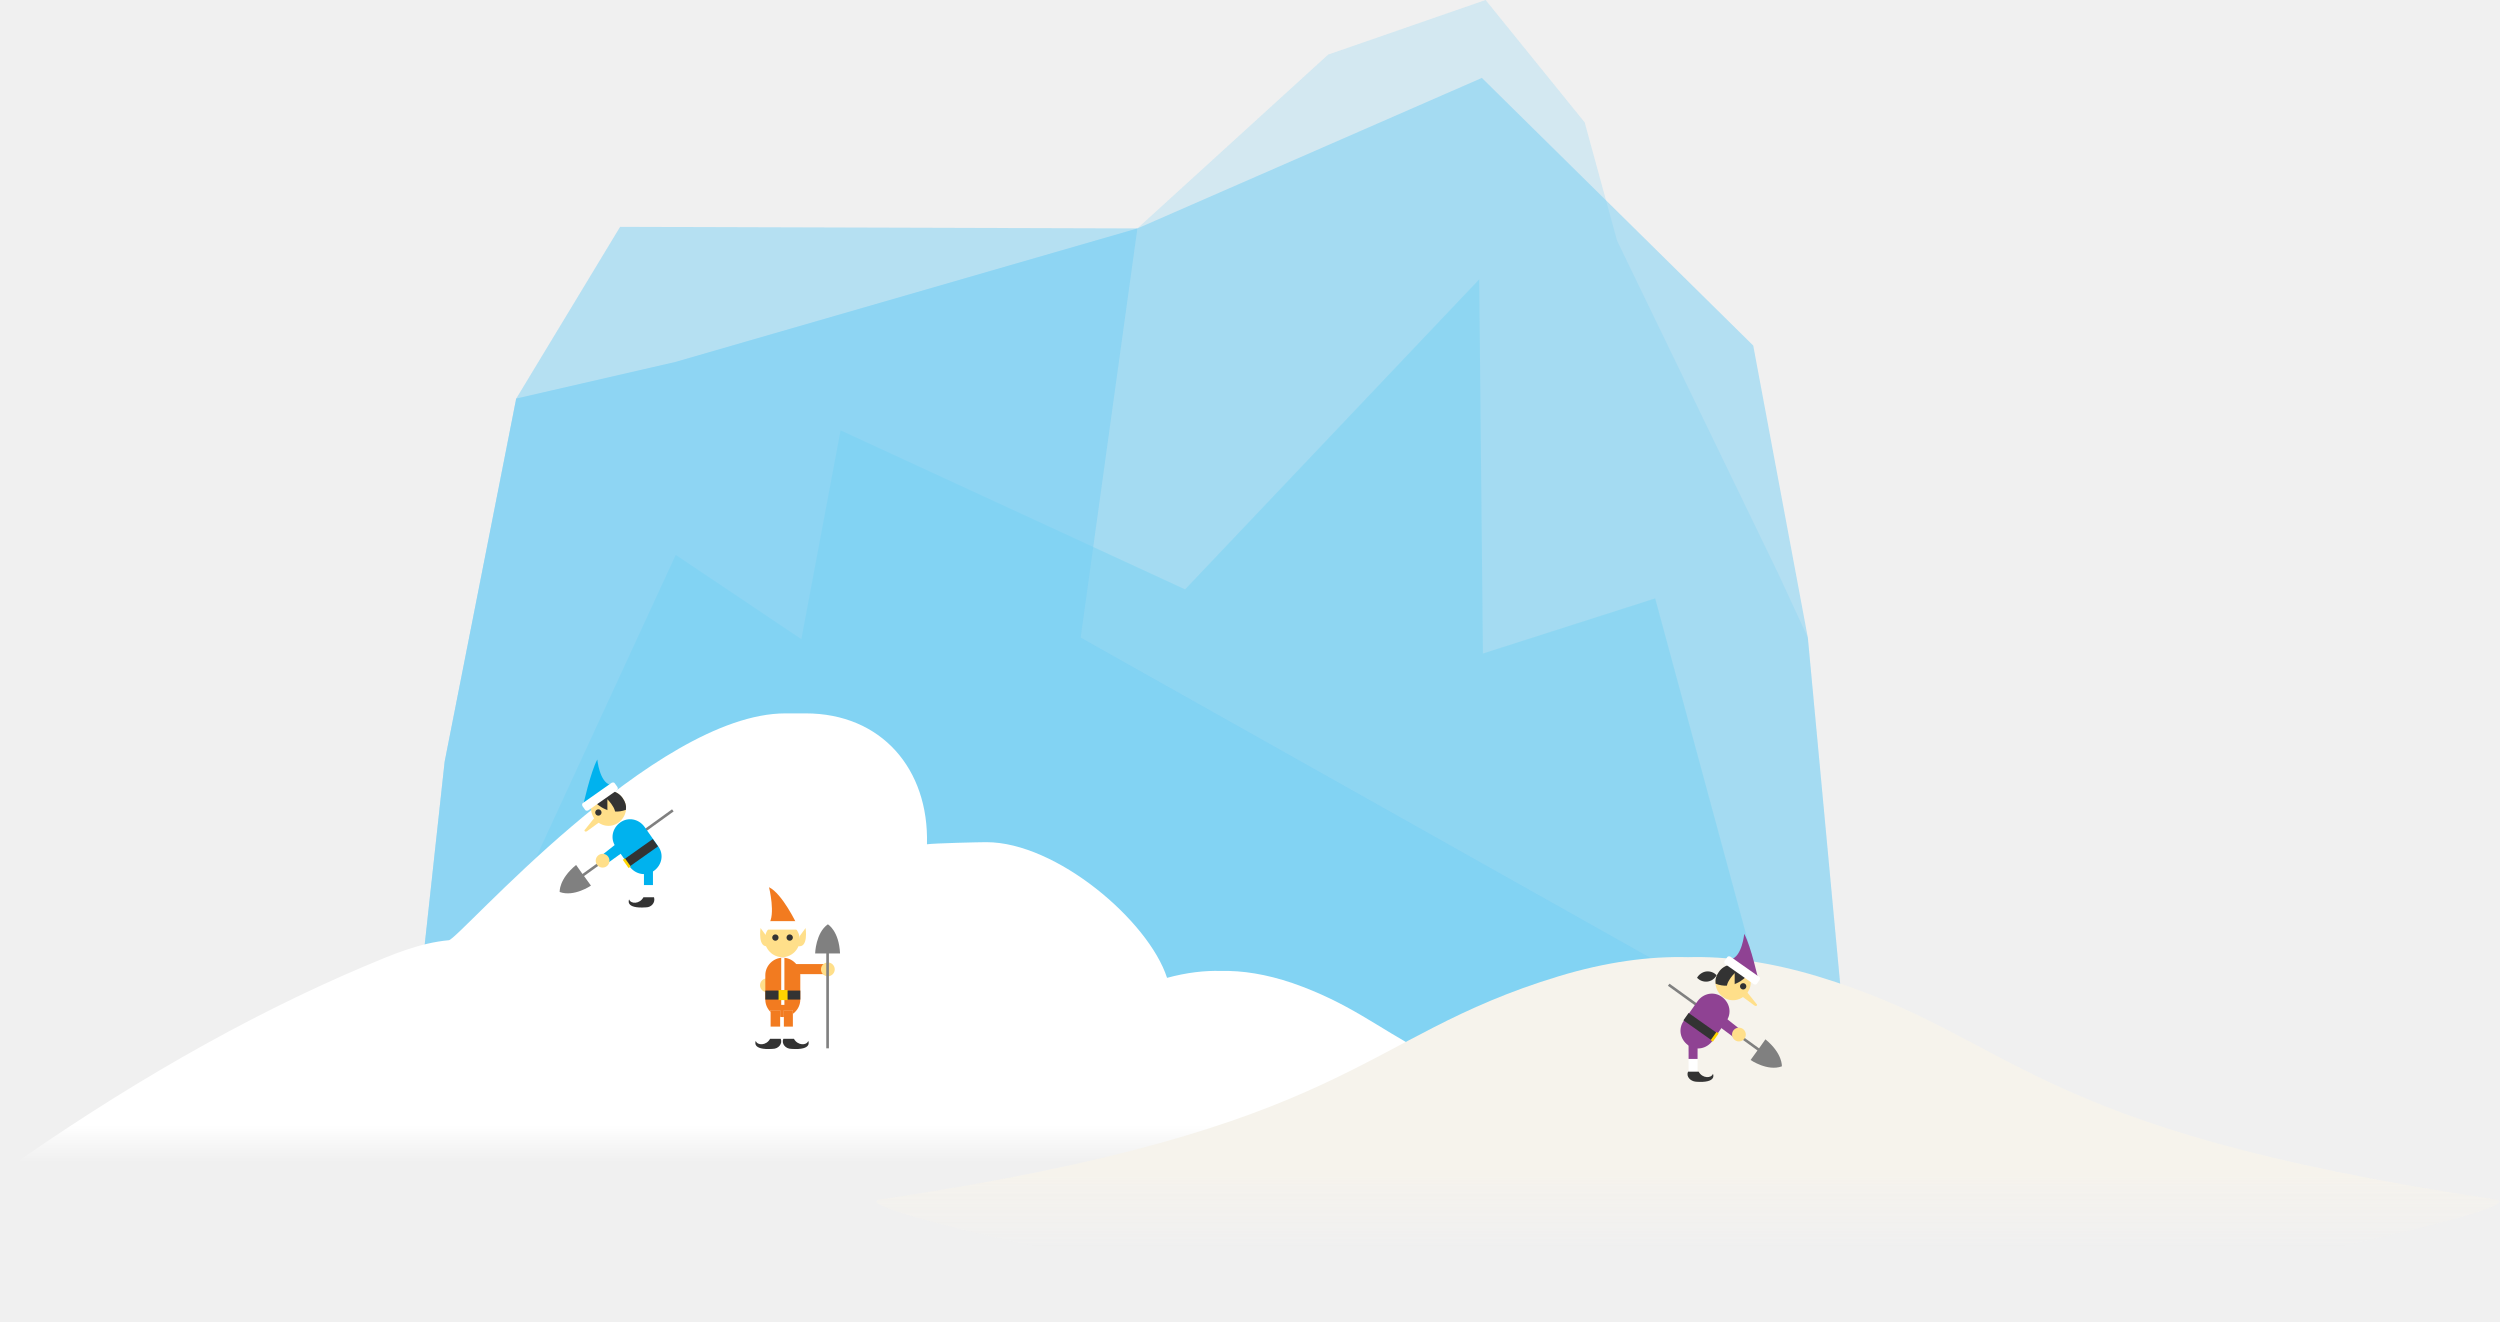
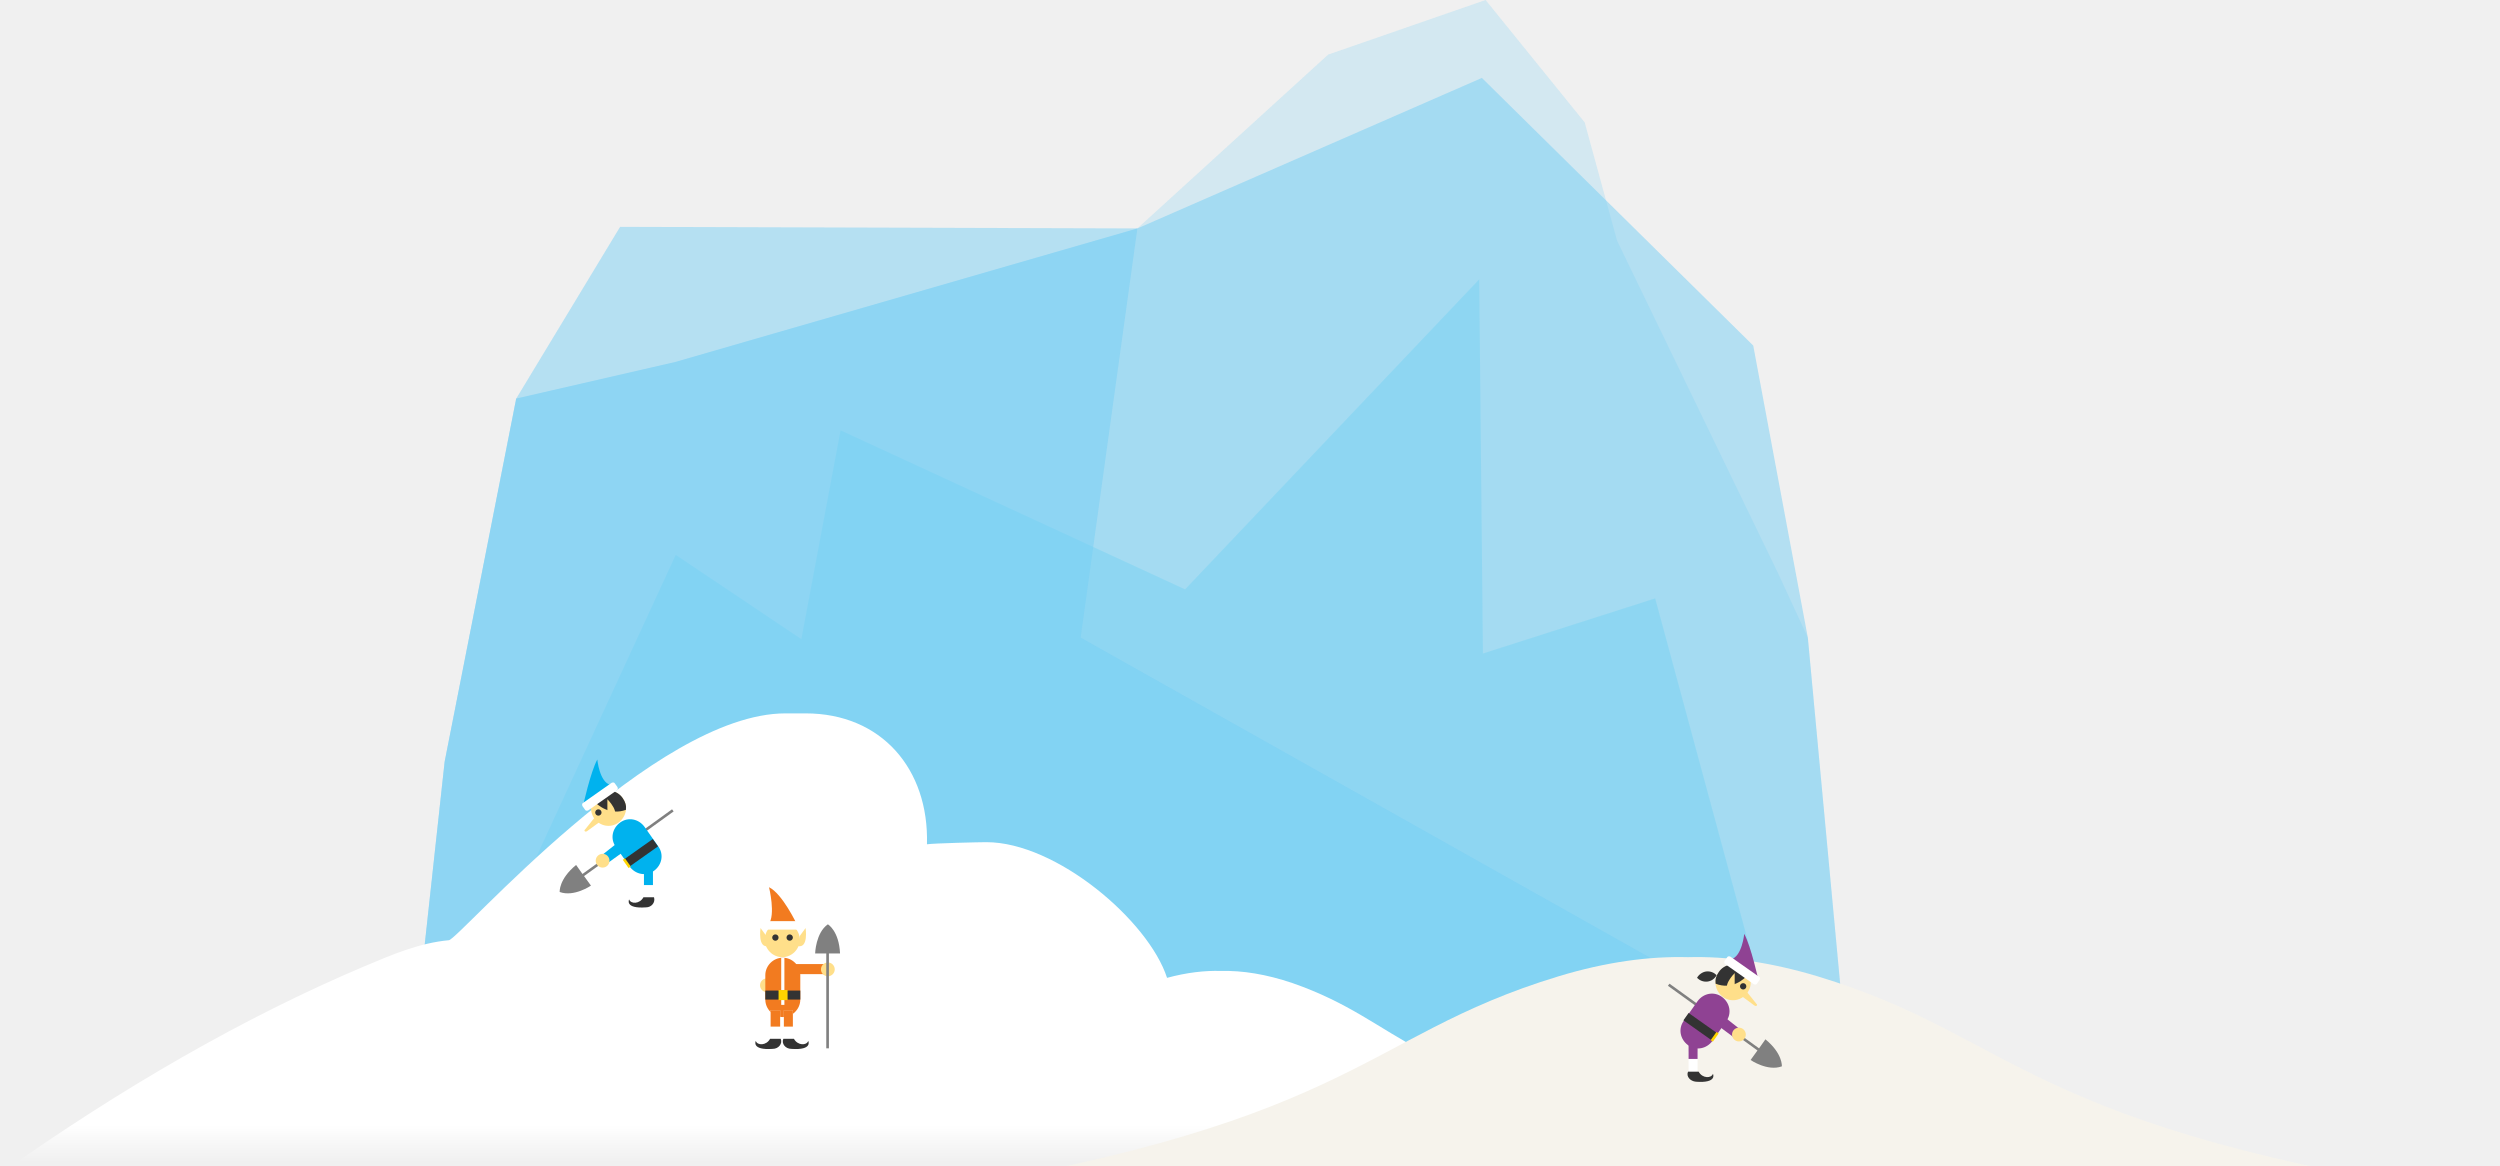
- <svg xmlns="http://www.w3.org/2000/svg" id="slice" width="471.7" height="249.4" viewBox="0 0 471.7 249.4">
+ <svg xmlns="http://www.w3.org/2000/svg" id="slice" width="471.7" height="220" viewBox="0 0 471.7 220">
  <style>.st0{opacity:.11;fill:#231f20}.st1{fill:#94917f}.st2{fill:#baafa2}.st3{fill:#785768}.st4{fill:#aaa89a}.st5{opacity:.1}.st6{fill:#8ce1f9}.st7{fill:#ceccbf}.st8{fill:#8d667a}.st9{fill:#918c84}.st10{fill:#c2beb6}.st11{fill:#f0e1d1}.st12{fill:#b6b4a8}.st13{fill:#94938a}.st14{fill:#7d7c71}.st15{fill:#633b4f}.st16{fill:#85837d}.st17{fill:#8a7665}.st18{fill:#6a695c}.st19{fill:#b9b7a4}.st20{fill:#2f9f42}.st21{opacity:.13}.st22{opacity:.2;fill:#231f20}.st23{fill:#d53e2e}.st24{fill:#003673}.st25{fill:#f09a1a}.st26{fill:#fdbf0f}.st27{fill:#736357}.st28{fill:#d84637}.st29{fill:#00a9e9}.st30{fill:#ffde00}.st31{fill:#48b780}.st32{fill:#7c6959}.st33{fill:#d3ae6e}.st34{fill:#fff}.st35{fill:#ffe95a}.st36{fill:#ffc300}.st37{fill:#f27b20}.st38{fill:#ee3837}.st39{fill:#4c8bfb}.st40{fill:#b757c5}.st41{fill:#ffdf8a}.st42{fill:#333}.st43{fill:#6a57ab}.st44{fill:#5d377a}.st45{fill:#393939}.st46{fill:#fde08b}.st47{fill:#dc3126}.st48{fill:#fdd500}.st49{fill:#515c5d}.st50{fill:#7d8586}.st51{fill:#afd136}.st52{fill:url(#SVGID_1_)}.st53{fill:url(#SVGID_2_)}.st54{fill:#e8d184}.st55{fill:#ca7836}.st56{fill:#54d184}.st57{opacity:.48}.st58{opacity:.5;fill:#75cef4}.st59,.st60{opacity:.5;fill:#00bff0}.st60{fill:#e6f6fd}.st61{opacity:.48;fill:#75cef4}.st62{fill:url(#SVGID_3_)}.st63{fill:gray}.st64{fill:#8f4293}.st65{fill:#ffd400}.st66{fill:url(#SVGID_4_)}.st67{fill:#28ae4b}.st68{fill:#e64436}.st69{fill:url(#SVGID_5_)}.st70{fill:url(#XMLID_158_)}.st71{opacity:.17;fill:#fff}.st72{fill:url(#SVGID_6_)}.st73{fill:url(#SVGID_7_)}.st74{fill:#00b2ee}.st75{fill:#b89860}.st76{fill:#b0b0b0}.st77{fill:#864537}.st78{fill:#fbcf99}.st79{fill:#fbcd48}.st80{fill:#fd0}.st81{fill:#d2392c}.st82{fill:url(#SVGID_8_)}.st83{fill:url(#SVGID_9_)}.st84{fill:url(#SVGID_10_)}.st85{fill:url(#SVGID_11_)}.st86{fill:url(#XMLID_160_)}.st87{fill:#afd77d}.st88{opacity:.1;fill:#231f20}.st89{fill:#7cb342}.st90{fill:#f9ce1d}.st91{fill:#ffe36c}.st92{fill:#5e35b1}.st93{fill:#9575cd}.st94{fill:#29b6f6}.st95{fill:#4ad0ff}.st96{fill:#9dce2e}.st97{fill:#e53935}.st98{fill:#f94b4b}.st99{fill:#fb8c00}.st100{fill:#fc9f42}.st101{fill:#9dca3b}.st102{fill:#66a622}.st103{fill:#ffb300}.st104{fill:#f57c00}.st105{fill:#a1cacf}.st106{fill:#dff3f5}.st107{fill:#bad7db}.st108{fill:#c3dfe3}.st109{fill:#bcdee3}.st110{opacity:.5}.st111{opacity:.8}.st112{fill:url(#XMLID_161_)}.st113{fill:url(#SVGID_12_)}.st114{fill:#f6f3ec}.st115{fill:#d7d7d7}.st116{fill:#959d9e}.st117{fill:#b3b3b3}.st118{fill:#e0e0e0}.st119{fill:#4d4d4d}.st120{fill:#595959}.st121{fill:#ffeb5e}.st122{fill:#6d7576}.st123{fill:#c9e09d}.st124{fill:#8f8f8f}.st125{fill:#5c6566}.st126{fill:#a19e97}.st127{fill:#61c6ec}.st128{fill:#77bf82}.st129{fill:#f3ff73}.st130{fill:url(#XMLID_163_)}.st131{fill:url(#SVGID_13_)}.st132{fill:url(#SVGID_14_)}.st133{fill:url(#XMLID_165_)}.st134{fill:#555047}.st135{fill:#896339}.st136{fill:#736f68}.st137{fill:#949494}.st138{fill:#83dee8}.st139{fill:#85827d}.st140{opacity:.2}.st141{fill:#404040}.st142{fill:silver}.st143{fill:#eee}.st144{fill:#44c2c2}.st144,.st145,.st146,.st147{clip-path:url(#SVGID_16_)}.st145{fill:#a3d89f}.st146{fill:#c83a74}.st147{fill:#ffa376}.st148{opacity:.24}.st149{fill:none;stroke:#85827d;stroke-width:.9;stroke-miterlimit:10}.st150{opacity:.83}.st151{fill:#888480}.st152{fill:#7099ba}.st153{fill:#b0e1e8}.st154{opacity:.22;fill:#fff}.st155{fill:url(#XMLID_172_)}.st156{fill:url(#SVGID_17_)}.st157{fill:url(#SVGID_18_)}.st158{fill:url(#XMLID_174_)}.st159{fill:#9db9bd}.st160{fill:#d1e3e6}.st161{fill:#b6d6db}.st162{fill:#9ccfd9}.st163{fill:#b4d3d9}.st164{fill:#97babf}.st165{fill:#c1dff5}.st166{fill:#c5e7eb}.st167{fill:#8ab8d4}.st168{fill:#e6e6e6}.st169{fill:#716e69}.st170{fill:#71bdde}.st171{fill:#659bc7}.st172{fill:#70afd4}.st173{fill:none}.st174{fill:#97cee6}.st175,.st176{opacity:8e-2;fill:#0f0f0f}.st176{opacity:.1}.st177{fill:#385fe4}.st178{fill:#ccc}.st179{fill:#2986e4}.st180{opacity:.21}.st181{clip-path:url(#SVGID_20_)}.st182{filter:url(#Adobe_OpacityMaskFilter)}.st183{mask:url(#SVGID_21_);fill:#33659a}.st184{filter:url(#Adobe_OpacityMaskFilter_1_)}.st185{mask:url(#SVGID_22_);fill:#385fe4}.st186{filter:url(#Adobe_OpacityMaskFilter_2_)}.st187{opacity:.17;mask:url(#SVGID_23_)}.st188{clip-path:url(#SVGID_25_)}.st189{opacity:.77}.st190{fill:#e8c97b}.st191{fill:#2d56e2}.st192{opacity:.11}.st193{fill:#0bbf68}.st194{fill:#98bee4}.st195{fill:#3f5656}.st196{fill:#d7c17d}.st197{opacity:.2;fill:#fff}.st198{fill:url(#SVGID_26_)}.st199{fill:url(#XMLID_228_)}.st200{fill:url(#SVGID_27_)}.st201{fill:url(#XMLID_231_)}.st202{fill:#9c9c9c}.st203{fill:#808082}.st204{fill:#9ed5ec}.st205{fill:#cacaca}.st206{fill:#e3e3e3}.st207{fill:#979797}.st208{fill:#9e9e9e}.st209{opacity:.58;fill:#c7ffff}.st210{opacity:.25}.st211{fill:#a52e22}.st212{fill:#e63636}.st213{fill:url(#XMLID_261_)}.st214{fill:url(#XMLID_278_)}.st215{fill:#f3831f}.st216{fill:#1fa2f3}.st217{fill:#914295}.st218{fill:#faac18}.st219{opacity:.1;fill:#333}.st220{fill:#836948}.st221{fill:#df543f}.st222{fill:#00813f}.st223{fill:#b9c9d2}.st224{fill:#28b04b}.st225{fill:#fff100}.st226{fill:#969696}.st227{fill:#0158bb}.st228{fill:#1565c0}.st229{fill:#3dd1f9}.st230{fill:#f5a816}.st231{fill:#c62828}.st232{fill:#bdbdbd}.st233{fill:#a5a5a5}.st234{fill:#424242}.st235{fill:#e6e7e8}.st236{fill:#fff}.st236,.st237,.st238{clip-path:url(#SVGID_31_)}.st237{fill:#e91c24}.st238{fill:#1976d2}.st239{fill:#4d8acf}.st240{fill:none;stroke:#fff;stroke-width:.659;stroke-miterlimit:10}.st241{fill:#00adee}.st242{clip-path:url(#SVGID_33_);fill:#fff}.st243{fill:#dbdbdb}.st244{fill:#9ad3d3}.st245{fill:url(#SVGID_34_)}.st246{fill:url(#SVGID_35_)}.st247{fill:url(#SVGID_36_)}.st248{fill:url(#SVGID_37_)}.st249{fill:url(#SVGID_38_)}.st250{fill:url(#SVGID_39_)}.st251{fill:url(#SVGID_40_)}.st252{fill:url(#SVGID_41_)}.st253{fill:#f7ce97}.st254{fill:#4c4c4c}.st255{fill:#e9e9e9}.st256{fill:#eb9b95}.st257{fill:#656565}.st258{fill:#5e5a48}.st259{fill:url(#SVGID_42_)}.st260{fill:url(#SVGID_43_)}.st261{fill:#999}.st262{opacity:.36}.st263{fill:#00a64c}.st264{fill:#d4d4d4}.st264,.st265,.st266,.st267{fill-rule:evenodd;clip-rule:evenodd}.st265{fill:#fff}.st266{fill:#008141}.st267{fill:#00a64c}.st268{fill:#28b265}.st269{opacity:.4;fill:#ffe000}.st270{fill:#c8cbcc}.st271{fill:#b8b8b8}.st272{fill:#949496}.st273{fill:#c8ead4}.st274{fill:#7d8485}.st275{fill:#2364d5}.st276{fill:url(#XMLID_279_)}.st277{fill:url(#SVGID_44_)}.st278{fill:url(#SVGID_45_)}.st279{fill:url(#SVGID_46_)}.st280{fill:#8700ee}.st281{fill:#00b533}.st282{fill:#eeda00}.st283{fill:#f2206d}.st284{fill:#6299fb}.st285{opacity:.7;fill:url(#SVGID_47_)}.st286,.st287{opacity:.7;fill:url(#SVGID_48_)}.st287{fill:url(#SVGID_49_)}.st288{fill:#ee5e5d}.st289{fill:#e09d17}.st290{fill:#f0ede9}.st291{clip-path:url(#SVGID_51_)}.st292{fill:#eec85c}.st293{opacity:.32;fill:#9a0000}.st294{fill:#f0f0f0}.st295{fill:#81d4fa}.st296{opacity:.49;fill:#c9edfc}.st297{fill:#d8746a}.st298{fill:#fcbe8d}.st299{fill:#00a9e7}.st300{fill:#6a7173}.st301{opacity:.6}.st302{fill:url(#SVGID_52_)}.st303{fill:url(#SVGID_53_)}.st304{fill:url(#XMLID_280_)}.st305{fill:url(#SVGID_54_)}.st306{fill:url(#SVGID_55_)}.st307{fill:url(#SVGID_56_)}.st308{fill:url(#SVGID_57_)}.st309{fill:#67635d}.st310{fill:#999690}.st311{fill:#e6da91}.st312{opacity:.55;fill:#bbaf3e}.st313{fill:#a8a69b}.st314{clip-path:url(#SVGID_59_)}.st315{fill:url(#SVGID_60_)}.st316{fill:url(#SVGID_61_)}.st317{opacity:.1;clip-path:url(#SVGID_59_)}.st318{clip-path:url(#SVGID_63_)}.st319{fill:#e3e3e2}.st320{fill:#cf4140}.st321{fill:url(#SVGID_64_)}.st322{fill:url(#SVGID_65_)}.st323{fill:url(#SVGID_66_)}.st324{fill:url(#SVGID_67_)}.st325{fill:#666}.st326{fill:#c1161c}.st327{fill:#b47945}.st328{fill:#d9dadb}.st329{fill:#36af49}.st330{fill:#2a943e}.st331{fill:#9ea0a2}.st332{fill:#bebfc1}.st333{fill:#f5961d}.st334{fill:#ffef00}.st335{fill:#6d6d6d}.st336{fill:url(#SVGID_68_)}.st337{fill:url(#XMLID_281_)}.st338{fill:#795d00}.st339,.st340{clip-path:url(#SVGID_70_)}.st339{fill:#bb8024}.st340{opacity:.1}.st341{fill:#955d00}.st342{fill:#f38836}.st343{fill:url(#XMLID_295_)}.st344{fill:url(#SVGID_71_)}.st345{fill:url(#SVGID_72_)}.st346{fill:url(#XMLID_296_)}.st347{opacity:.99}.st348{fill:#e8af38}.st349{fill:#98ab00}.st350{fill:#e75c52}.st351{fill:#a9897d}.st352{fill:#cb9d7b}.st353{fill:#996b63}.st354{fill:#35b8e8}.st355,.st356{opacity:.12;fill:url(#SVGID_73_)}.st356{fill:url(#SVGID_74_)}.st357{opacity:.28;fill:url(#SVGID_77_)}.st358{clip-path:url(#SVGID_81_)}.st359{fill:#fff59c}.st360{fill:#ebdbce}.st361{fill:#b07a53}.st362{fill:#1185ba}.st363{fill:#1f57a1}.st363,.st364{opacity:.32}.st365{fill:#c28d65}.st366{fill:#eb776f}.st367{fill:#afdb39}.st368{fill:#ebdb57}.st369{opacity:.16}.st370{fill:#cba483}.st371{fill:url(#XMLID_297_)}.st372{fill:url(#SVGID_82_)}.st373{fill:url(#SVGID_83_)}.st374{fill:#bee6eb}.st375{fill:#f9df00}.st376{fill:#d84733}.st377{fill:#fce000}.st378{fill:#575757}.st379{fill:#b3b2b3}.st380{fill:#e5e5e4}.st381{fill:#d5302b}.st382{fill:url(#SVGID_84_)}.st383{fill:url(#SVGID_85_)}.st384{fill:#ec4180}.st385{fill:#fbcb54}.st386{fill:#7296f0}.st387{fill:#fc793d}.st388{opacity:.14}.st389{fill:#404144}.st390{fill:#606163}.st391{opacity:.3}.st392,.st393{fill:#d7b256}.st393{opacity:.38}.st394{fill:#3d3d39}.st395{fill:#393b36}.st396,.st397{opacity:.6;fill:#3bff65}.st397{fill:#fc793d}.st398{clip-path:url(#SVGID_87_)}.st399{opacity:.29}.st400{fill:#9a51a8}.st401{fill:#fef6e0}.st402{fill:#a06ea9}.st403{fill:#353535}.st404{clip-path:url(#SVGID_89_)}.st405,.st406{opacity:.23;fill:#fff}.st406{opacity:.13}.st407{opacity:5e-2}.st408{opacity:.45}.st409{opacity:.2}.st409,.st410{fill:#fff170}.st411,.st412{opacity:.21;fill:#fff}.st412{opacity:.1}.st413,.st414{opacity:.27;fill:url(#SVGID_90_)}.st414{fill:url(#SVGID_91_)}.st415{fill:url(#SVGID_92_)}.st416{fill:url(#SVGID_93_)}.st417{fill:#2850a8}.st418{fill:#286ee4}.st419{fill:#0053df}.st420{fill:#007dd0}.st421{fill:#2891e4}.st422{opacity:.72}.st423,.st424{opacity:.28;fill:url(#SVGID_94_)}.st424{fill:url(#SVGID_95_)}.st425{fill:#2d6b7f}.st426,.st427{fill:#ff7c40}.st427{opacity:.21}.st428,.st429{opacity:.28;fill:url(#SVGID_96_)}.st429{fill:url(#SVGID_97_)}.st430,.st431{opacity:.28;fill:url(#SVGID_98_)}.st431{fill:url(#SVGID_99_)}.st432,.st433{fill:#ffee0a}.st433{opacity:.21}.st434,.st435{opacity:.28;fill:url(#SVGID_100_)}.st435{fill:url(#SVGID_101_)}.st436,.st437{fill:#fd45ff}.st437{opacity:.21}.st438,.st439{opacity:.28;fill:url(#SVGID_102_)}.st439{fill:url(#SVGID_103_)}.st440,.st441{fill:#52ff52}.st441{opacity:.21}.st442,.st443{opacity:.28;fill:url(#SVGID_104_)}.st443{fill:url(#SVGID_105_)}.st444,.st445{opacity:.28;fill:url(#SVGID_106_)}.st445{fill:url(#SVGID_107_)}.st446,.st447{fill:#59fff3}.st447{opacity:.21}.st448,.st449{opacity:.28;fill:url(#SVGID_108_)}.st449{fill:url(#SVGID_109_)}.st450,.st451{opacity:.28;fill:url(#SVGID_110_)}.st451{fill:url(#SVGID_111_)}.st452,.st453{opacity:.28;fill:url(#SVGID_112_)}.st453{fill:url(#SVGID_113_)}.st454,.st455{opacity:.28;fill:url(#SVGID_114_)}.st455{fill:url(#SVGID_115_)}.st456,.st457{opacity:.28;fill:url(#SVGID_116_)}.st457{fill:url(#SVGID_117_)}.st458,.st459{opacity:.28;fill:url(#SVGID_118_)}.st459{fill:url(#SVGID_119_)}.st460,.st461{opacity:.28;fill:url(#SVGID_120_)}.st461{fill:url(#SVGID_121_)}.st462,.st463{opacity:.28;fill:url(#SVGID_122_)}.st463{fill:url(#SVGID_123_)}.st464,.st465{opacity:.28;fill:url(#SVGID_124_)}.st465{fill:url(#SVGID_125_)}.st466,.st467{opacity:.28;fill:url(#SVGID_126_)}.st467{fill:url(#SVGID_127_)}.st468,.st469{opacity:.28;fill:url(#SVGID_128_)}.st469{fill:url(#SVGID_129_)}.st470,.st471{opacity:.28;fill:url(#SVGID_130_)}.st471{fill:url(#SVGID_131_)}.st472,.st473{opacity:.28;fill:url(#SVGID_132_)}.st473{fill:url(#SVGID_133_)}.st474,.st475{opacity:.28;fill:url(#SVGID_134_)}.st475{fill:url(#SVGID_135_)}.st476,.st477{opacity:.28;fill:url(#SVGID_136_)}.st477{fill:url(#SVGID_137_)}.st478,.st479{opacity:.28;fill:url(#SVGID_138_)}.st479{fill:url(#SVGID_139_)}.st480,.st481{opacity:.28;fill:url(#SVGID_140_)}.st481{fill:url(#SVGID_141_)}.st482,.st483{opacity:.28;fill:url(#SVGID_142_)}.st483{fill:url(#SVGID_143_)}.st484,.st485{opacity:.28;fill:url(#SVGID_144_)}.st485{fill:url(#SVGID_145_)}.st486,.st487{opacity:.28;fill:url(#SVGID_146_)}.st487{fill:url(#SVGID_147_)}.st488,.st489{opacity:.28;fill:url(#SVGID_148_)}.st489{fill:url(#SVGID_149_)}.st490,.st491{opacity:.28;fill:url(#SVGID_150_)}.st491{fill:url(#SVGID_151_)}.st492,.st493{opacity:.28;fill:url(#SVGID_152_)}.st493{fill:url(#SVGID_153_)}.st494,.st495{opacity:.28;fill:url(#SVGID_154_)}.st495{fill:url(#SVGID_155_)}.st496,.st497{opacity:.28;fill:url(#SVGID_156_)}.st497{fill:url(#SVGID_157_)}.st498,.st499{opacity:.28;fill:url(#SVGID_158_)}.st499{fill:url(#SVGID_159_)}.st500,.st501{opacity:.28;fill:url(#SVGID_160_)}.st501{fill:url(#SVGID_161_)}.st502,.st503{opacity:.28;fill:url(#SVGID_162_)}.st503{fill:url(#SVGID_163_)}.st504,.st505{opacity:.28;fill:url(#SVGID_164_)}.st505{fill:url(#SVGID_165_)}.st506,.st507{opacity:.28;fill:url(#SVGID_166_)}.st507{fill:url(#SVGID_167_)}.st508,.st509{opacity:.28;fill:url(#SVGID_168_)}.st509{fill:url(#SVGID_169_)}.st510,.st511{opacity:.28;fill:url(#SVGID_170_)}.st511{fill:url(#SVGID_171_)}.st512,.st513{opacity:.28;fill:url(#SVGID_172_)}.st513{fill:url(#SVGID_173_)}.st514{fill:#898f90}.st515{opacity:.25;fill:#fff}.st516{fill:#00b8f0}.st517{fill:#00a7f0}.st518{opacity:.91;fill:url(#SVGID_174_)}.st519{opacity:.12;fill:#ffee0a}.st520{opacity:.62}.st521{fill:url(#SVGID_175_)}.st522{fill:url(#SVGID_176_)}.st523{fill:url(#SVGID_177_)}.st524{fill:url(#SVGID_178_)}.st525{fill:#7d857e}.st526{fill:#89908a}.st527{opacity:.91;fill:url(#SVGID_179_)}.st528{opacity:.12}.st528,.st529{fill:#78ff5e}.st530{fill:url(#SVGID_180_)}.st531{fill:url(#SVGID_181_)}.st532{fill:url(#SVGID_182_)}.st533{fill:url(#SVGID_183_)}.st534{fill:#85847d}.st535{fill:#908f89}.st536{opacity:.91;fill:url(#SVGID_184_)}.st537{opacity:.12;fill:#ff5e91}.st538{fill:#ff8373}.st539{fill:url(#SVGID_185_)}.st540{fill:url(#SVGID_186_)}.st541{fill:url(#SVGID_187_)}.st542{fill:url(#SVGID_188_)}.st543{fill:#5d6667}.st544{fill:url(#XMLID_298_)}.st545{fill:url(#XMLID_299_)}.st546{fill:url(#SVGID_189_)}.st547{fill:#b13837}.st548{fill:#3b627a}.st549{fill:url(#SVGID_190_)}.st550{fill:url(#XMLID_312_)}.st551{fill:url(#SVGID_191_)}.st552{fill:#754517}.st553{fill:#845930}.st554{fill:#a35f25}.st555{fill:#aa6c37}.st556{fill:#b07644}.st557{fill:#efdbc1}.st558{fill:#ffc805}.st559{fill:#231f20}.st560{fill:#00a351}.st561{fill:#084}.st562{fill:#ef6522}.st563{fill:#7a4b1f}.st564{fill:#32cbe6}.st565{fill:url(#SVGID_192_)}.st566{opacity:.1;fill:#005fd0}.st567{fill:#c48e4f}.st568{fill:#f8aeae}.st569{fill:#e6e5e1}.st570{fill:#7b9eb8}.st571{fill:#a5b3ad}.st572{fill:#c7c7c7}.st573{fill:url(#XMLID_315_)}.st574{fill:url(#SVGID_193_)}.st575{fill:url(#SVGID_194_)}.st576{fill:#388e3c}.st577{fill:#2e7d32}.st578{fill:#ffe18c}.st579{opacity:.25;fill:#29b6f6}.st580{fill:#414042}.st581{fill:#2f4c52}.st582{fill:#455d82}.st583{fill:#795548}.st584{fill:#d3d4d6}.st585{fill:#bcbec0}.st586{clip-path:url(#SVGID_196_)}.st587{fill:url(#SVGID_197_)}.st588{fill:url(#SVGID_198_)}.st589{clip-path:url(#SVGID_200_)}.st590{opacity:.5;fill:#f9ce1d}.st591{opacity:.28}.st592{fill:#d7d8d9}.st593{fill:#ebeced}.st594{fill:#ffd600}.st595{fill:#039be5}.st596{fill:url(#XMLID_316_)}.st597{fill:url(#SVGID_201_)}.st598{fill:#34d4f0}.st599{fill:#74e4f6}.st599,.st600{opacity:.51}.st601{fill:#74e4f6}.st602{fill:url(#XMLID_329_)}.st603{fill:#434fbf}.st604{opacity:.51}.st604,.st605{fill:#7182f0}.st606{opacity:.38}.st607{opacity:.39;fill:#ffff5c}.st608{opacity:.58;fill:#fff}.st609,.st610{opacity:.19;fill:#73c1de}.st610{fill:#7335de}.st611{fill:#f5f2e2}.st612{fill:#a3a2a1}.st613{fill:#5a99d1}.st614{fill:#b8a485}.st615{fill:#eee5d5}.st616{fill:#ffc}.st617{fill:#ffd200}.st618{fill:#f26e21}.st619{fill:#f5871f}.st620{fill:#cfcfcf}.st621{fill:#019049}.st622{fill:#07a860}.st623{fill:#ab00ee}.st624{fill:#93d8f7}.st625{fill:#725d4c}.st626{fill:#028f1f}.st627{fill:#0da760}.st628{fill:#f4c138}.st629{fill:#f9646d}.st630{fill:url(#SVGID_202_)}.st631{clip-path:url(#SVGID_204_)}.st632{fill:#8de0f2}.st633{fill:url(#SVGID_205_)}.st634{fill:url(#XMLID_330_)}.st635,.st636{stroke:#d7d7d7;stroke-width:5.6;fill:none;stroke-miterlimit:10}.st636{stroke:#ffc;stroke-width:.7;stroke-dasharray:2.1,4.2}.st637{fill:#4cb5cf}.st638{fill:#638aaa}.st639{fill:url(#XMLID_331_)}.st640{fill:url(#XMLID_332_)}.st641{fill:url(#SVGID_206_)}.st642{fill:url(#XMLID_337_)}.st643{clip-path:url(#SVGID_208_)}.st644{fill:url(#SVGID_209_)}.st645{opacity:.51;clip-path:url(#SVGID_208_)}.st646{fill:url(#SVGID_210_)}.st647{fill:url(#SVGID_211_)}.st648{fill:url(#SVGID_212_)}.st649{fill:url(#XMLID_363_)}.st650{fill:url(#SVGID_213_)}.st651{fill:url(#XMLID_364_)}.st652{fill:#e0f3f5}.st653{opacity:.64;fill:#7ec1c4}.st654{fill:#c4dfe3}.st655,.st656{fill:#7ec1c4}.st656{opacity:.53}.st657,.st658{opacity:.82;fill:#7ec1c4}.st658{opacity:.3}.st659{fill:#79a6ad}.st660{fill:#c5161d}.st661{fill:#e91c24}.st662{fill:#00a551}.st663{fill:#2c7c2f}.st664{fill:#aec7dc}.st665{fill:none;stroke:#97babf;stroke-width:1.979;stroke-miterlimit:10}.st666{fill:#9dcb3b}.st667{fill:#d9ebed}.st668{fill:#008c45}.st669{fill:#ae5f2d}.st670{fill:#7a347e}.st671{fill:#754c28}.st672{fill:#0085b7}.st673{fill:#d89614}.st674{fill:#ecdec9}.st675{fill:#9c8954}.st676{opacity:8e-2}.st677{fill:#4e4e6b}.st678{fill:#859537}.st679{fill:#8a773f}.st680{fill:#cc29b9}.st681{fill:#6d42e3}.st682{fill:#16c447}.st683{fill:#c26d11}.st684{fill:url(#XMLID_404_)}.st685{clip-path:url(#SVGID_215_)}.st686{fill:#0081a8}.st687{clip-path:url(#SVGID_215_);fill:#c7b31e}.st688{fill:#b5b5b5}.st689{fill:#e8e8e8}.st690{fill:#0791aa}.st691{fill:#c7b31e}.st692{fill:#9d9d9d}.st693{fill:#f7f01f}.st694{fill:#7dc6d3}.st695{fill:#4db0c2}.st696{fill:#00be69}.st697{fill:#f57f17}.st698{fill:#e77969}.st699{fill:#f7e2a5}.st700{fill:#f4d784}.st701{fill:#54c391}.st702{fill:#008e5c}.st703{fill:#076e2f}.st704{fill:#fff}.st704,.st705,.st706{clip-path:url(#SVGID_215_)}.st705{fill:#f5f129}.st706{opacity:.1}.st707{fill:url(#SVGID_216_)}.st708{fill:#9dcfd8}.st709{fill:#b1e1e7}.st710{fill:#73bcdd}.st711{fill:#7ba8cd}.st712{fill:#7299ba}.st713{fill:#5b93c1}.st714{fill:#d2e3e6}.st715{fill:#48494d}.st716{fill:#16bdcc}.st717{fill:#d63e3e}.st718{fill:url(#SVGID_217_)}.st719{fill:url(#SVGID_218_)}.st720{fill:url(#SVGID_219_)}.st721{fill:#dcdfd8}.st722{opacity:.7}.st723{fill:#ef5350}.st724{fill:#70cc47}.st725{fill:#8bd463}.st726{fill:url(#SVGID_220_)}.st727{fill:#e24c41}.st728{fill:#eb6760}.st729{fill:#2db9eb}.st730{fill:#ffdf00}.st731{fill:#373b40}.st732{fill:#fffbdb}.st733{fill:#d7e1e3}.st734{opacity:.2;fill:#373b40}.st735{fill:#c6e9fa}.st736{fill:#20242a}.st737{fill:#332e2e}.st738{fill:#fdbe0c}.st739{fill:#f7fffa}.st740{fill:#9e978a}.st741{fill:#b4afa5}.st742{fill:#e68ecd}.st743{fill:#98d4bc}.st744{fill:#88a2d6}.st745{fill:#e36868}.st746{fill:#f8ae37}.st747{fill:#b99960}.st748{fill:#d4af6e}.st749{opacity:.12}.st750{fill:#f0b21c}.st751{fill:#b46d3d}.st752{fill:#caa56e}.st753{fill:#a8844f}.st754{fill:#59595c}.st755{fill:#b56d3d}.st756{opacity:.19;fill:#fcd09a}.st757{fill:#85e1e7}.st758{fill:#e7f3f2}.st759{opacity:.19}.st760{opacity:.6;fill:url(#SVGID_221_)}.st761{fill:#48aacf}.st762{opacity:.6;fill:#3e31ff}.st763,.st764{opacity:.6;fill:#1b4df9}.st764{fill:#85e1e7}.st765{fill:#62accd}.st766{fill:#81ffff}.st767,.st768{opacity:.6;fill:#fff}.st768{fill:#73bcdd}.st769{fill:#2e93c1}.st770,.st771{opacity:.6;fill:#1e9ae3}.st771{fill:#48aacf}.st772{opacity:.15;fill:#81ffff}.st773{opacity:.6;fill:#2e93c1}.st774,.st775{opacity:.67;fill:#62accd}.st775{fill:#9dcfd8}.st776{opacity:.28;fill:#81ffff}.st777{fill:#8aafb5}.st778{opacity:.99;fill:#91f3fa}.st779{fill:#1fc2f5}.st780,.st781{opacity:.99;fill:#62accd}.st781{fill:#a9dee8}.st782{opacity:.36;fill:url(#SVGID_222_)}.st783{fill:url(#SVGID_223_)}.st784{opacity:.6;fill:#62accd}.st785{fill:url(#SVGID_224_)}.st786{fill:url(#SVGID_225_)}.st787{fill:url(#SVGID_226_)}.st788{fill:#caf5f6}.st789{fill:#00c1f2}.st790{fill:#ff931e}.st791{fill:#d94636}.st792{fill:#d43e2e}.st793{fill:#fdce48}.st794{fill:#464647}.st795{fill:#d33e2f}.st796{fill:#ff8a33}.st797{fill:#746458}.st798{fill:#57aba9}.st799{fill:#6cccc9}.st800{fill:#a7c1c5}.st801{fill:#b6e2f8}.st802{fill:#61aac9}.st803{fill:#e1f3fc}.st804{fill:#fff58b}.st805{fill:#b59a48}.st806{fill:#eed257}.st807{fill:#d9d286}.st808{fill:#ff916d}.st809{fill:#ffe327}.st810{fill:#64e8be}.st811,.st812{opacity:.2;fill:#333}.st812{opacity:.22}.st813{fill:url(#XMLID_406_)}.st814{fill:url(#XMLID_407_)}.st815{fill:url(#XMLID_408_)}.st816{fill:url(#SVGID_227_)}.st817{fill:url(#XMLID_422_)}.st818{fill:url(#XMLID_423_)}.st819{fill:url(#SVGID_228_)}.st820{fill:url(#SVGID_229_)}.st821{opacity:.55;fill:#d8fbff}.st822{opacity:.5;fill:url(#SVGID_230_)}.st823{fill:#29b65e}.st824{fill:#009047}.st825{fill:#91651c}.st826{fill:#bd822b}.st827{fill:#d5b06e}.st828{fill:#007dc5}.st829{fill:#a66d40}.st830{fill:#ff8c33}.st831{fill:#a67108}.st832{fill:#f1b31c}.st833{fill:#b88a13}.st834{fill:#b93a2c}.st835{fill:#c36e2c}.st836{fill:#a8362a}.st837{fill:#34875d}.st838{fill:#602c63}.st839{fill:#0086b7}.st840{fill:#cdb300}.st841{fill:#26a89b}.st842{fill:#da4637}.st843{fill:#48b980}.st844{fill:#f58b37}.st845{fill:#00abe9}.st846{fill:#4859b9}.st847{fill:#e86e1c}.st848{fill:#c8541f}.st849{fill:#b9191e}.st850{opacity:.19;fill:#212121}.st851{opacity:.3;fill:#28b04b}.st852{fill:#f9858e}.st853{fill:#5f14a6}.st854{fill:#8c28de}.st855{fill:#a2a5a3}.st856{fill:#ab3125}.st857{clip-path:url(#SVGID_232_)}.st858{fill:#00914a}.st859{opacity:.39;fill:#791f11}.st860{fill:#b6e5cd}.st861{fill:#e9d386}.st862{fill:#413d3d}.st863{fill:#666262}.st864{fill:#85d4ac}.st865{opacity:.1;fill:#b6e5cd}.st866{fill:#f5951f}.st867{fill:#00369c}.st868{fill:#2759d9}.st869{fill:#2297cc}.st870{fill:#764c2e}.st871{fill:#d4af19}.st872{fill:#62a807}.st873{fill:#008e1f}.st874{opacity:.37;fill:#fff}.st875{fill:#bbe5fa}.st876{fill:#7a5951}.st877,.st878{fill:#212121}.st878{clip-path:url(#XMLID_424_)}.st879{fill:#cc372c}.st880{fill:#ebad11}.st881{fill:#e33483}.st882{fill:#3788de}</style>
  <g id="XMLID_181_">
    <g id="XMLID_186_" class="st57">
      <path id="XMLID_188_" class="st58" d="M348.7 201.7l-7.6-81.4-5.6-12.1-30.4-62.8-6.1-22.3L280.3 0l-29.7 10.3-36 32.8-87.2 25.2-30 6.9-13.5 68.5-6.4 58.7z" />
      <path id="XMLID_187_" class="st59" d="M336.2 201.2l-23.9-88.3-32.5 10.4-.7-70.6-55.5 58.5-65-30-7.4 39.4-23.7-15.9-45.1 97.7z" />
    </g>
    <path id="XMLID_185_" class="st58" d="M348.7 201.7l-7.6-81.4-10.3-55.1-51.2-50.5-65 28.4-87.2 25.2-30 6.9-13.5 68.5-6.4 58.7z" />
    <path id="XMLID_182_" class="st61" d="M348.7 201.7l-144.8-81.4 10.7-77.2-97.6-.3-19.6 32.4-13.5 68.5-6.4 58.7z" />
  </g>
  <linearGradient id="SVGID_1_" gradientUnits="userSpaceOnUse" x1="168.136" y1="219.937" x2="168.136" y2="205.635">
    <stop offset=".044" stop-color="#FFF" stop-opacity="0" />
    <stop offset=".395" stop-color="#FFF" stop-opacity=".672" />
    <stop offset=".532" stop-color="#FFF" />
  </linearGradient>
  <path class="st52" d="M335.2 221.5c6.4-7.5-18.8-8.9-20.5-9.2-49.8-8.6-49.6-19.4-70.8-26.8-5-1.7-9.5-2.4-13.5-2.3-3.1-.1-6.5.3-10.2 1.3-3.5-10.8-20.9-25.6-34.1-25.6-1.2 0-9.9.2-11.2.4.4-14.2-8.6-24.7-22.9-24.7h-3.8c-24.8 0-61.6 42.6-63.5 42.8-5.5.5-10.7 2.7-15.9 4.9-22.9 9.7-45.9 23-68.8 39.2h335.2z" />
  <linearGradient id="XMLID_158_" gradientUnits="userSpaceOnUse" x1="318.461" y1="216.602" x2="318.461" y2="240.43">
    <stop offset=".224" stop-color="#f6f3ec" />
    <stop offset=".328" stop-color="#f6f3ec" stop-opacity=".672" />
    <stop offset=".793" stop-color="#f6f3ec" stop-opacity="0" />
  </linearGradient>
  <path id="XMLID_180_" class="st70" d="M470.8 226.3c-90-13.4-89.6-30.5-127.9-42.1-9-2.7-17.1-3.8-24.4-3.6-7.3-.2-15.5.9-24.4 3.6-38.3 11.6-37.9 28.7-127.9 42.1-10.9 1.6 89 23.2 127.9 23.2h48.8c38.9-.1 138.9-21.6 127.9-23.2z" />
  <circle class="st41" cx="144.7" cy="185.9" r="1.3" />
  <path class="st37" d="M150.3 174.3s-2.7-5.7-5.2-6.9c0 0 1.3 5.3-.1 7l5.3-.1z" />
  <path class="st41" d="M144.3 177.3c0 1.8 1.5 3.3 3.3 3.3 1.8 0 3.3-1.5 3.3-3.3 0-1.8-1.5-3.3-3.3-3.3-1.9 0-3.3 1.5-3.3 3.3z" />
  <path class="st34" d="M143.8 175c0 .2.2.4.4.4h6.6c.2 0 .4-.2.4-.4v-.8c0-.2-.2-.4-.4-.4h-6.6c-.2 0-.4.2-.4.4v.8z" />
  <circle class="st42" cx="149" cy="176.9" r=".6" />
  <circle class="st42" cx="146.3" cy="176.9" r=".6" />
  <path class="st37" d="M149.6 181.9h6.6v1.9h-6.6z" />
  <path class="st37" d="M144.4 188.6c0 1.8 1.5 3.3 3.3 3.3 1.8 0 3.3-1.5 3.3-3.3V184c0-1.8-1.5-3.3-3.3-3.3-1.8 0-3.3 1.5-3.3 3.3v4.6z" />
  <path class="st34" d="M149.6 190.6v5.7h-1.7v-5.7" />
  <path class="st37" d="M149.6 190.6v3.1h-1.7v-3.1" />
  <path class="st42" d="M147.8 196h2c.7 1.3 2.4 1.3 2.7.4 0 0 .9 1.8-3.2 1.5-1.1 0-1.9-1-1.5-1.9z" />
  <path class="st34" d="M145.4 190.6v5.7h1.8v-5.7" />
  <path class="st37" d="M145.4 190.6v3.1h1.8v-3.1" />
  <path class="st42" d="M147.3 196h-2c-.7 1.3-2.4 1.3-2.7.4 0 0-.9 1.8 3.2 1.5 1.1 0 1.9-1 1.5-1.9z" />
  <path class="st34" d="M147.4 180.7h.6v8.9h-.6z" />
  <path class="st42" d="M144.4 186.9h6.6v1.7h-6.6z" />
  <path class="st65" d="M146.9 186.8h1.7v1.9h-1.7z" />
  <circle class="st34" cx="144.6" cy="166.8" r=".7" />
  <path class="st41" d="M150.9 176.6l1.1-1.5s.6 3.9-1.5 3.4l.4-1.9zm-6.3 0l-1.1-1.5s-.6 3.9 1.5 3.4l-.4-1.9z" />
  <circle class="st41" cx="156.2" cy="182.9" r="1.3" />
  <path class="st63" d="M153.8 179.9s.1-3.9 2.4-5.5c0 0 2.1 1.2 2.3 5.5h-2.1v17.9h-.5v-17.9h-2.1zM330.3 200s3.2 2.2 5.9 1.2c0 0 .2-2.4-3.1-5.1l-1.2 1.7-16.9-12.2-.3.4 16.9 12.2-1.3 1.8z" />
  <path class="st64" d="M331.8 185s-1.4-6.4-2.7-8.8c0 0-.4 4.3-2.5 4.8l5.2 4z" />
  <path class="st41" d="M329.7 187.3c-1.1 1.5-3.1 1.9-4.6.8-1.5-1.1-1.9-3.1-.8-4.6 1.1-1.5 3.1-1.9 4.6-.8 1.5 1 1.9 3.1.8 4.6z" />
  <path class="st42" d="M329.9 183.8c-.2-.5-.6-.9-1-1.2-1.5-1.1-3.6-.7-4.6.8-.5.7-.7 1.4-.6 2.2 3 1.2 5.3-.7 6.2-1.8z" />
  <path class="st41" d="M327.3 186.6v-3s-2.8 2.8-.7 3.6l.7-.6z" />
  <path class="st34" d="M331.5 185.6c-.1.2-.4.2-.6.1l-5.4-3.8c-.2-.1-.2-.4-.1-.6l.5-.7c.1-.2.4-.2.6-.1l5.4 3.8c.2.1.2.4.1.6l-.5.7z" />
  <circle class="st42" cx="328.9" cy="186.1" r=".6" />
  <path class="st64" d="M323.1 196.4c-1.1 1.5-3.1 1.9-4.6.8-1.5-1.1-1.9-3.1-.8-4.6l2.6-3.7c1.1-1.5 3.1-1.9 4.6-.8 1.5 1.1 1.9 3.1.8 4.6l-2.6 3.7z" />
  <path class="st34" d="M320.3 198.4v4.1h-1.7v-4.1" />
  <path class="st64" d="M319 196.1c1.2 0 1.3.6 1.3 1.2v2.5h-1.7V197l.4-.9z" />
  <path class="st42" d="M318.5 202.2h2c.7 1.3 2.4 1.3 2.7.4 0 0 .9 1.8-3.2 1.5-1.1-.1-1.9-1-1.5-1.9zm.108-11.073l5.39 3.81-.983 1.39-5.388-3.813z" />
  <path class="st65" d="M323.87 194.706l.407.29-1.097 1.55-.408-.29z" />
  <path class="st41" d="M329.4 186.9l2 2.5c.3.2 0 .6-.4.3l-3-2.2 1.4-.6z" />
  <path class="st64" d="M328.3 194.2l-3.8-3-.9 1.9 3.9 2.9z" />
  <circle class="st41" cx="328.1" cy="195.2" r="1.3" />
  <path class="st42" d="M322.2 185.2c-.8.1-1.5-.2-2-.7.3-.6 1-1.1 1.7-1.2.8-.1 1.5.2 2 .7-.4.7-1 1.1-1.7 1.2z" />
  <path class="st63" d="M111.5 167.1s-3.2 2.2-5.9 1.2c0 0-.2-2.4 3.1-5.1l1.2 1.7 16.9-12.2.3.4-16.9 12.2 1.3 1.8z" />
  <path class="st74" d="M110 152.1s1.4-6.4 2.7-8.8c0 0 .4 4.3 2.5 4.8l-5.2 4z" />
  <path class="st41" d="M112.1 154.4c1.1 1.5 3.1 1.9 4.6.8 1.5-1.1 1.9-3.1.8-4.6-1.1-1.5-3.1-1.9-4.6-.8-1.5 1.1-1.8 3.1-.8 4.6z" />
  <path class="st42" d="M111.9 151c.2-.5.6-.9 1-1.2 1.5-1.1 3.6-.7 4.6.8.5.7.7 1.4.6 2.2-3 1.1-5.3-.8-6.2-1.8z" />
  <path class="st41" d="M114.6 153.8v-3s2.8 2.8.7 3.6l-.7-.6z" />
  <path class="st34" d="M110.4 152.8c.1.2.4.2.6.1l5.4-3.8c.2-.1.2-.4.1-.6l-.5-.7c-.1-.2-.4-.2-.6-.1l-5.4 3.8c-.2.1-.2.4-.1.6l.5.7z" />
  <circle class="st42" cx="112.9" cy="153.3" r=".6" />
  <path class="st74" d="M118.8 163.5c1.1 1.5 3.1 1.9 4.6.8 1.5-1.1 1.9-3.1.8-4.6l-2.6-3.7c-1.1-1.5-3.1-1.9-4.6-.8-1.5 1.1-1.9 3.1-.8 4.6l2.6 3.7z" />
  <path class="st34" d="M121.5 165.5v4.1h1.7v-4.1" />
  <path class="st74" d="M122.8 163.3c-1.2 0-1.3.6-1.3 1.2v2.5h1.7v-2.8l-.4-.9z" />
  <path class="st42" d="M123.4 169.3h-2c-.7 1.3-2.4 1.3-2.7.4 0 0-.9 1.8 3.2 1.5 1 0 1.8-.9 1.5-1.9zm.75-9.602l-5.388 3.812-.982-1.388 5.388-3.81z" />
  <path class="st65" d="M119.01 163.493l-.407.29-1.097-1.552.408-.284z" />
  <path class="st41" d="M112.4 154l-2 2.5c-.3.2 0 .6.4.3l3-2.2-1.4-.6z" />
  <path class="st74" d="M113.5 161.4l3.8-3 .9 1.9-3.9 2.8z" />
  <circle class="st41" cx="113.7" cy="162.4" r="1.3" />
</svg>
